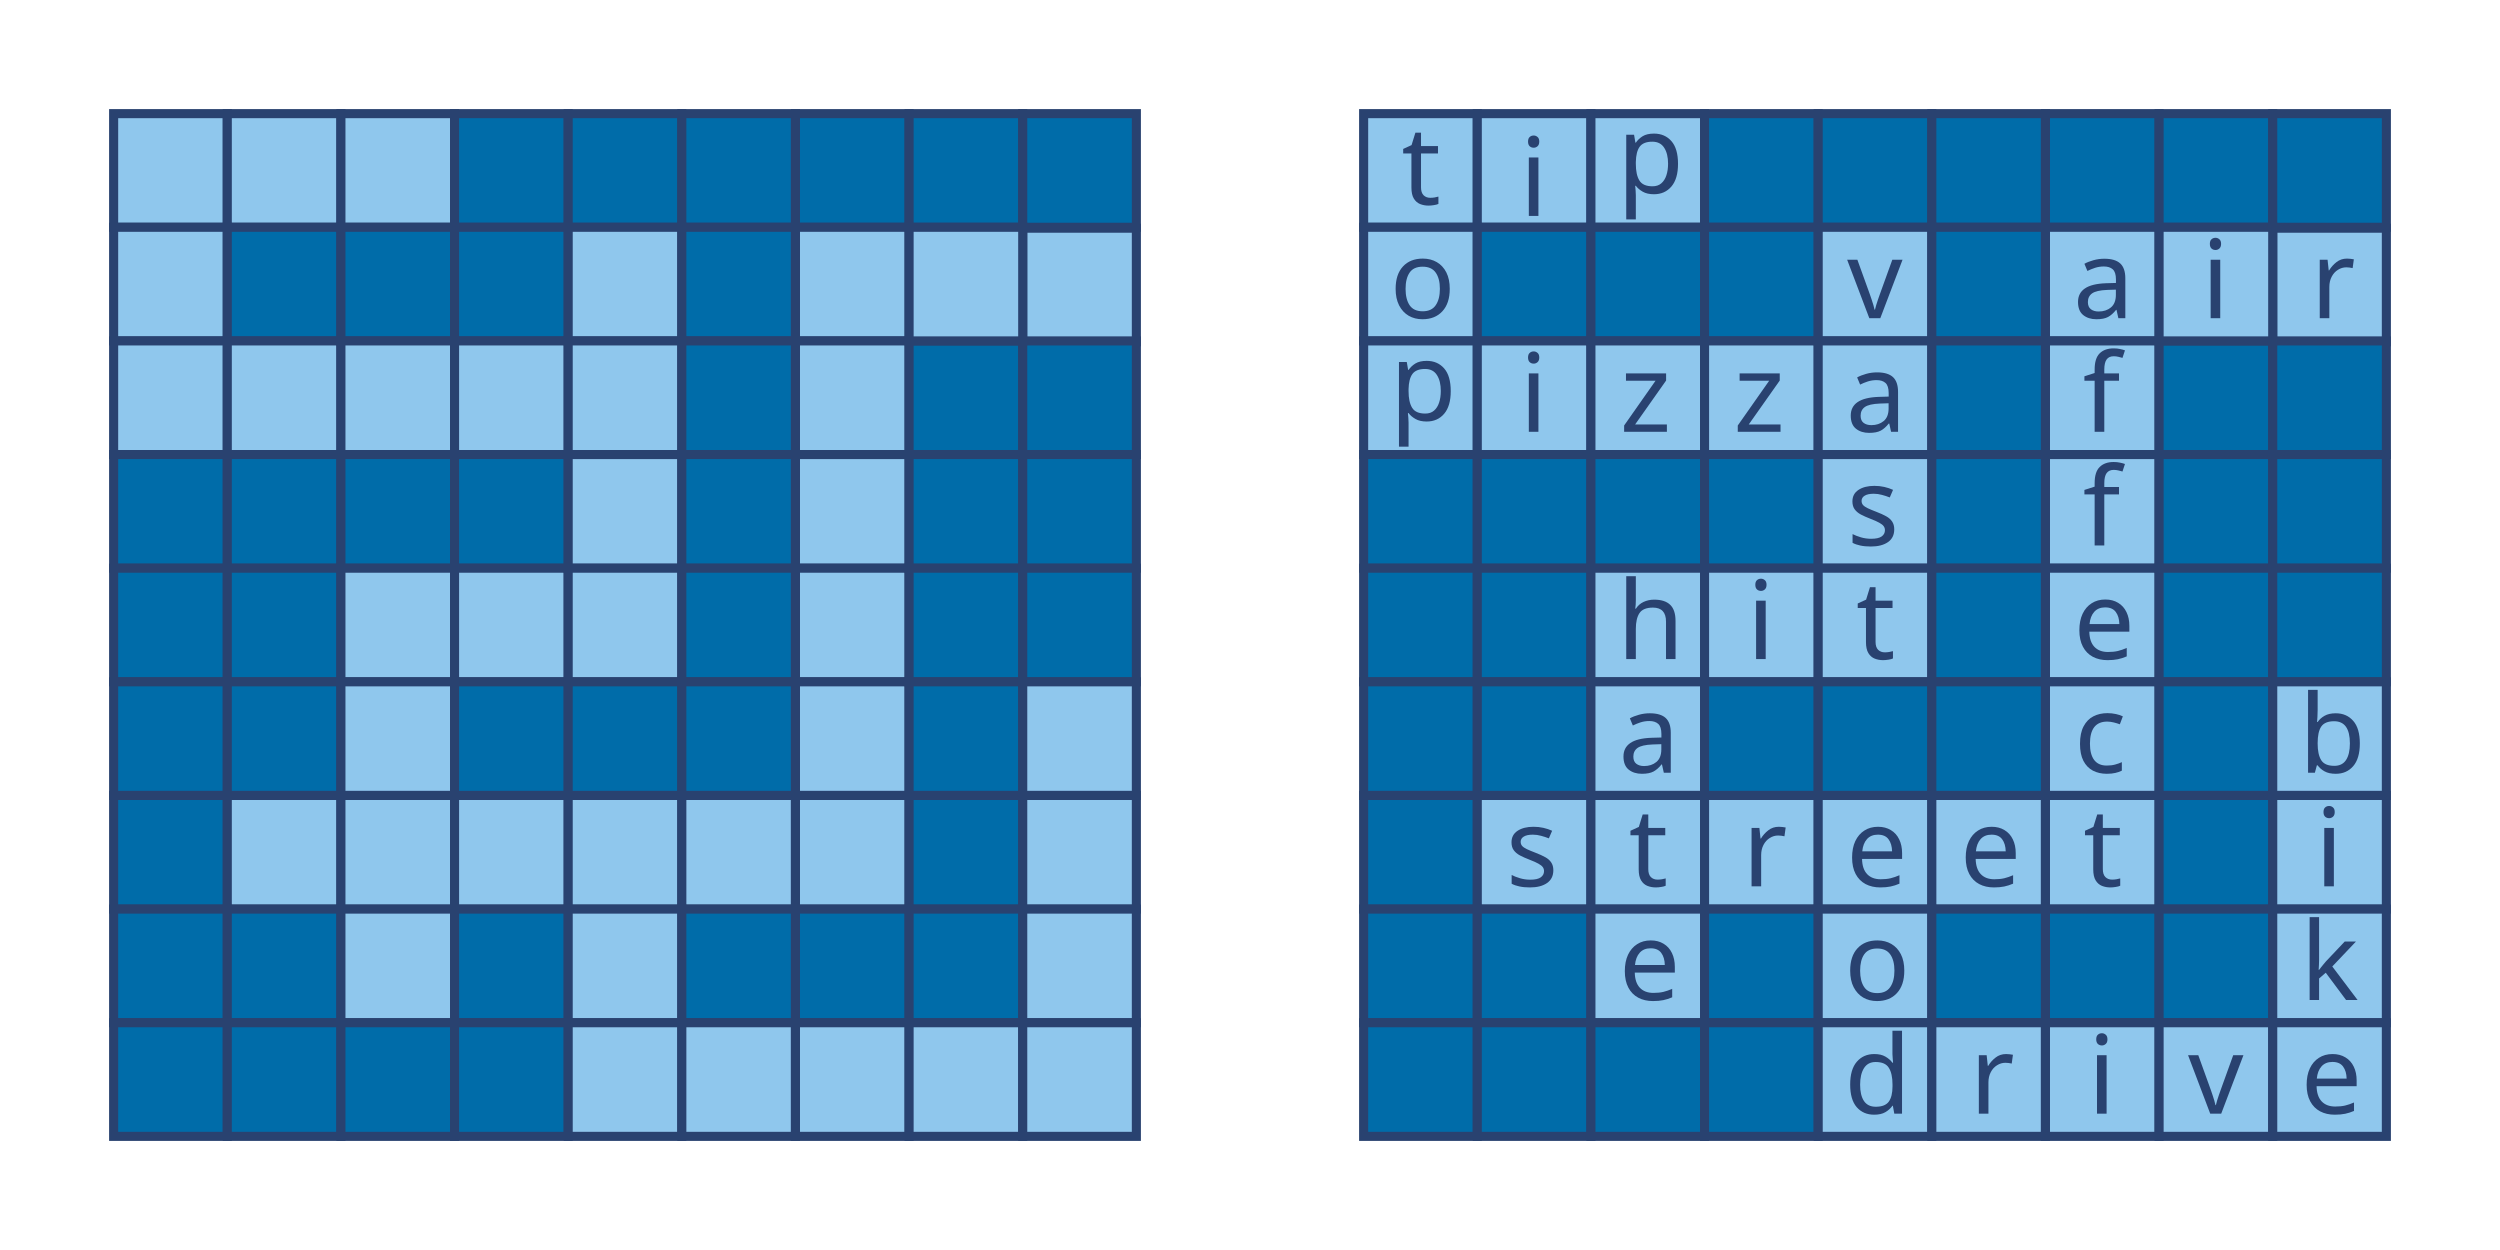
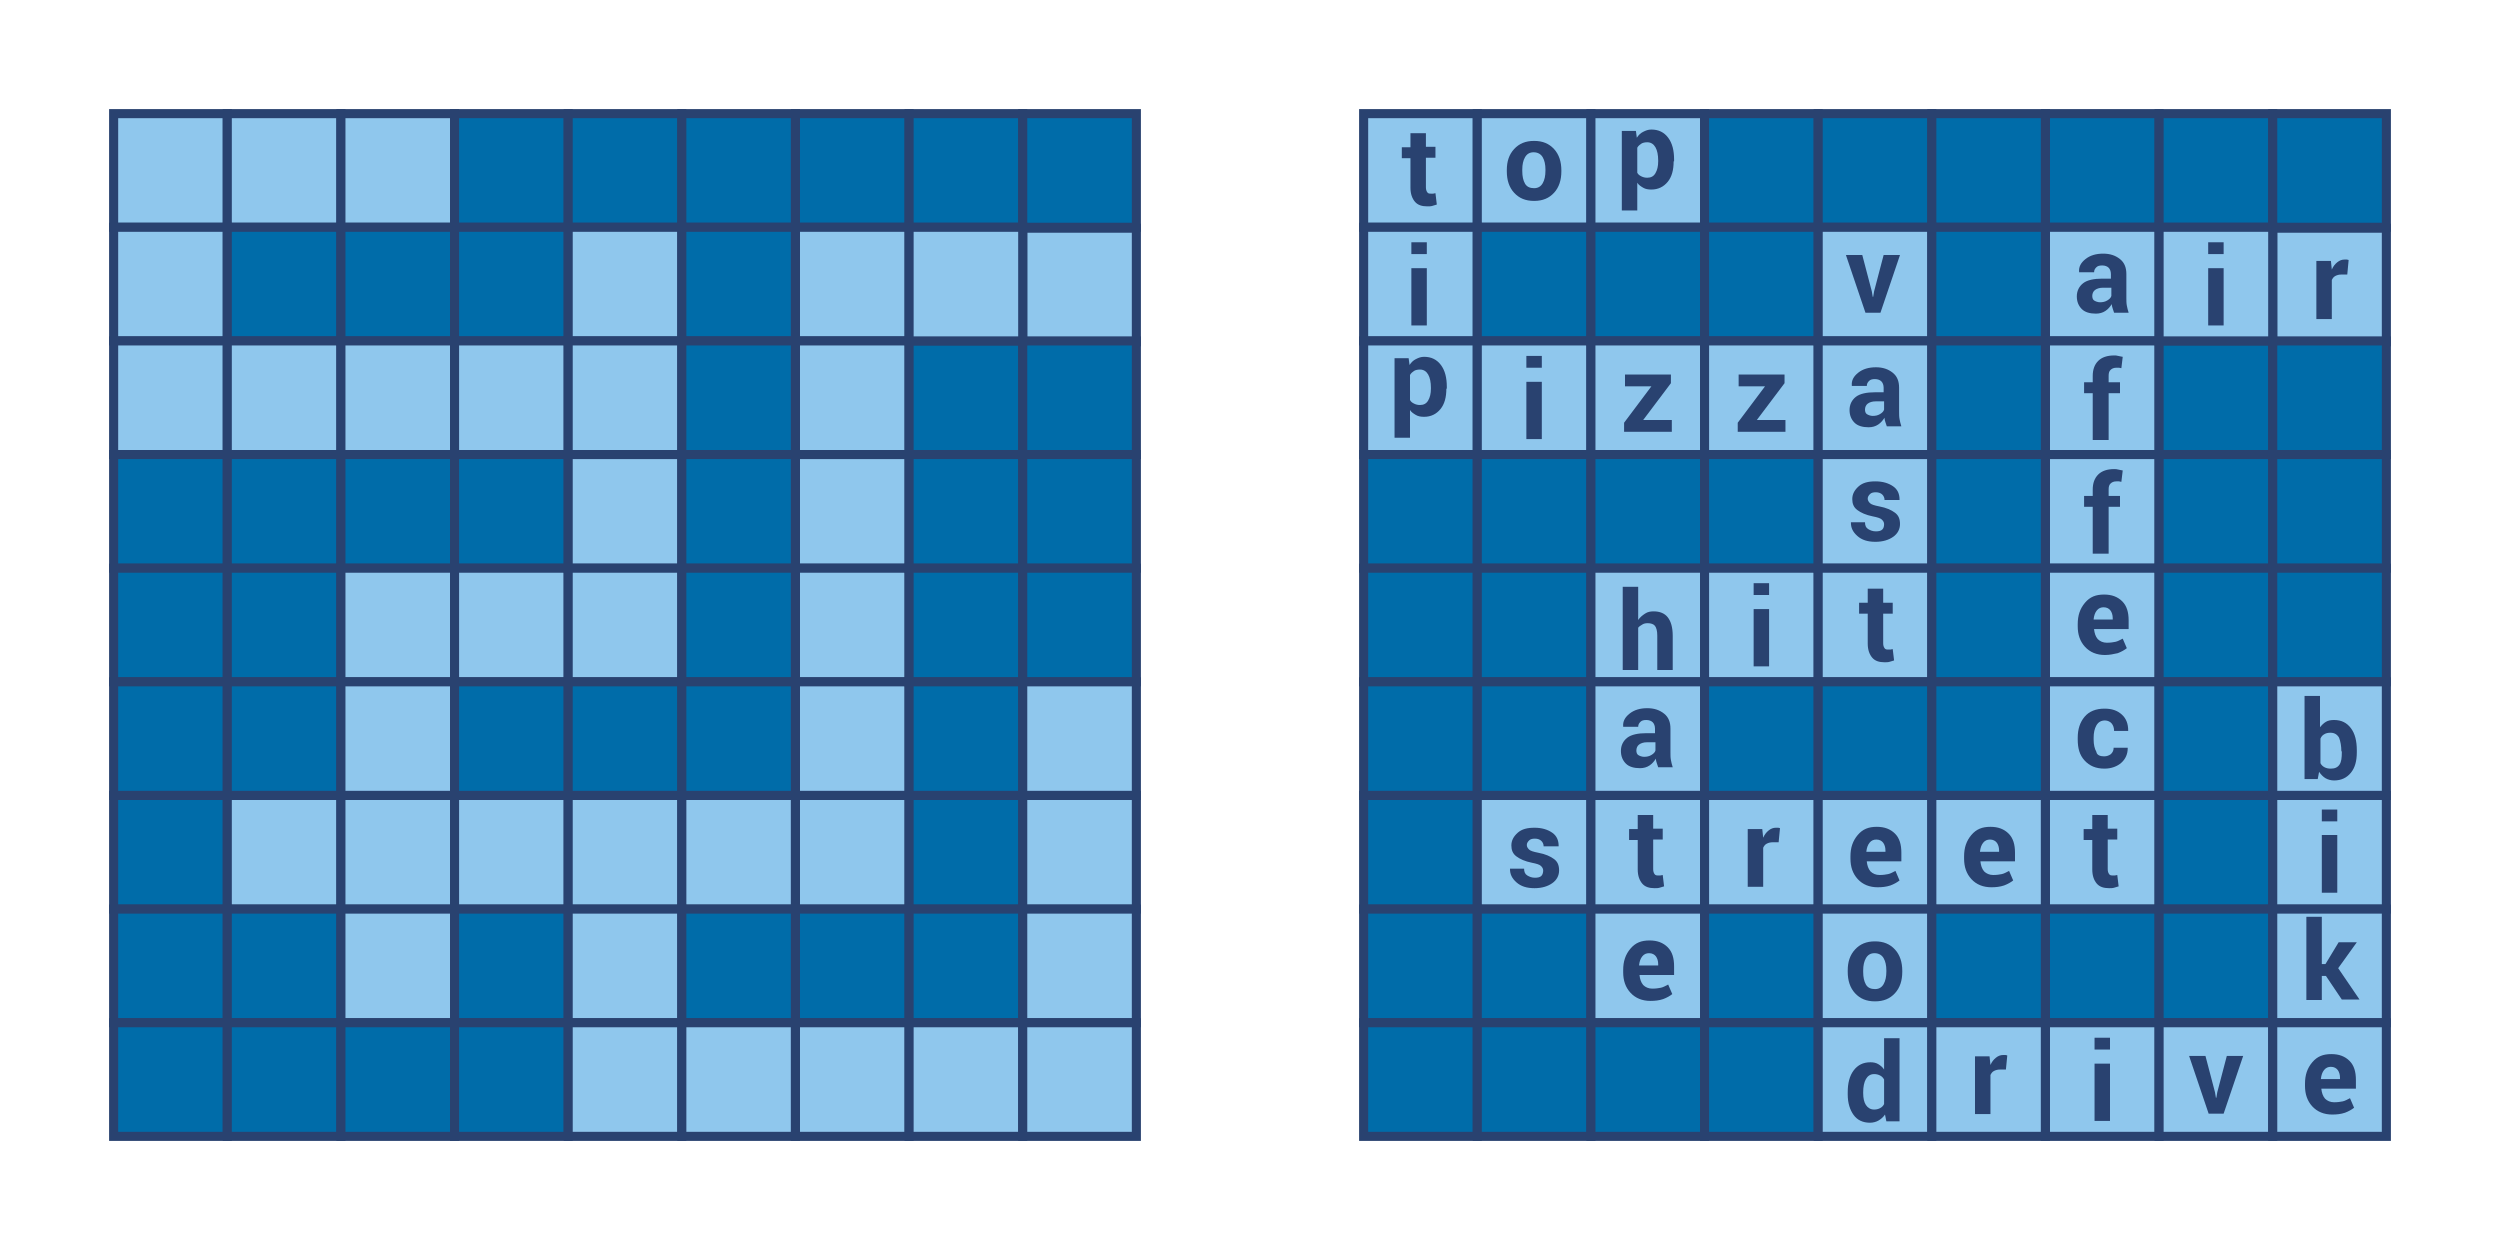
<svg xmlns="http://www.w3.org/2000/svg" version="1.1" id="Layer_1" x="0px" y="0px" viewBox="0 0 550 275" enable-background="new 0 0 550 275" xml:space="preserve">
  <rect x="300" y="25" fill="#8FC7ED" stroke="#294270" stroke-width="2" stroke-miterlimit="10" width="25" height="25" />
  <rect x="325" y="25" fill="#8FC7ED" stroke="#294270" stroke-width="2" stroke-miterlimit="10" width="25" height="25" />
  <rect x="300" y="50" fill="#8FC7ED" stroke="#294270" stroke-width="2" stroke-miterlimit="10" width="25" height="25" />
  <rect x="325" y="50" fill="#006CA9" stroke="#294270" stroke-width="2" stroke-miterlimit="10" width="25" height="25" />
  <rect x="300" y="75" fill="#8FC7ED" stroke="#294270" stroke-width="2" stroke-miterlimit="10" width="25" height="25" />
  <rect x="325" y="75" fill="#8FC7ED" stroke="#294270" stroke-width="2" stroke-miterlimit="10" width="25" height="25" />
  <rect x="300" y="100" fill="#006CA9" stroke="#294270" stroke-width="2" stroke-miterlimit="10" width="25" height="25" />
  <rect x="325" y="100" fill="#006CA9" stroke="#294270" stroke-width="2" stroke-miterlimit="10" width="25" height="25" />
  <rect x="300" y="125" fill="#006CA9" stroke="#294270" stroke-width="2" stroke-miterlimit="10" width="25" height="25" />
  <rect x="325" y="125" fill="#006CA9" stroke="#294270" stroke-width="2" stroke-miterlimit="10" width="25" height="25" />
  <rect x="300" y="150" fill="#006CA9" stroke="#294270" stroke-width="2" stroke-miterlimit="10" width="25" height="25" />
  <rect x="325" y="150" fill="#006CA9" stroke="#294270" stroke-width="2" stroke-miterlimit="10" width="25" height="25" />
  <rect x="300" y="175" fill="#006CA9" stroke="#294270" stroke-width="2" stroke-miterlimit="10" width="25" height="25" />
  <rect x="325" y="175" fill="#8FC7ED" stroke="#294270" stroke-width="2" stroke-miterlimit="10" width="25" height="25" />
  <rect x="300" y="200" fill="#006CA9" stroke="#294270" stroke-width="2" stroke-miterlimit="10" width="25" height="25" />
  <rect x="325" y="200" fill="#006CA9" stroke="#294270" stroke-width="2" stroke-miterlimit="10" width="25" height="25" />
  <rect x="350" y="25" fill="#8FC7ED" stroke="#294270" stroke-width="2" stroke-miterlimit="10" width="25" height="25" />
  <rect x="375" y="25" fill="#006CA9" stroke="#294270" stroke-width="2" stroke-miterlimit="10" width="25" height="25" />
  <rect x="350" y="50" fill="#006CA9" stroke="#294270" stroke-width="2" stroke-miterlimit="10" width="25" height="25" />
  <rect x="375" y="50" fill="#006CA9" stroke="#294270" stroke-width="2" stroke-miterlimit="10" width="25" height="25" />
  <rect x="350" y="75" fill="#8FC7ED" stroke="#294270" stroke-width="2" stroke-miterlimit="10" width="25" height="25" />
  <rect x="375" y="75" fill="#8FC7ED" stroke="#294270" stroke-width="2" stroke-miterlimit="10" width="25" height="25" />
  <rect x="350" y="100" fill="#006CA9" stroke="#294270" stroke-width="2" stroke-miterlimit="10" width="25" height="25" />
  <rect x="375" y="100" fill="#006CA9" stroke="#294270" stroke-width="2" stroke-miterlimit="10" width="25" height="25" />
  <rect x="350" y="125" fill="#8FC7ED" stroke="#294270" stroke-width="2" stroke-miterlimit="10" width="25" height="25" />
  <rect x="375" y="125" fill="#8FC7ED" stroke="#294270" stroke-width="2" stroke-miterlimit="10" width="25" height="25" />
  <rect x="350" y="150" fill="#8FC7ED" stroke="#294270" stroke-width="2" stroke-miterlimit="10" width="25" height="25" />
  <rect x="375" y="150" fill="#006CA9" stroke="#294270" stroke-width="2" stroke-miterlimit="10" width="25" height="25" />
  <rect x="350" y="175" fill="#8FC7ED" stroke="#294270" stroke-width="2" stroke-miterlimit="10" width="25" height="25" />
  <rect x="375" y="175" fill="#8FC7ED" stroke="#294270" stroke-width="2" stroke-miterlimit="10" width="25" height="25" />
  <rect x="350" y="200" fill="#8FC7ED" stroke="#294270" stroke-width="2" stroke-miterlimit="10" width="25" height="25" />
  <rect x="375" y="200" fill="#006CA9" stroke="#294270" stroke-width="2" stroke-miterlimit="10" width="25" height="25" />
  <rect x="400" y="25" fill="#006CA9" stroke="#294270" stroke-width="2" stroke-miterlimit="10" width="25" height="25" />
  <rect x="425" y="25" fill="#006CA9" stroke="#294270" stroke-width="2" stroke-miterlimit="10" width="25" height="25" />
  <rect x="400" y="50" fill="#8FC7ED" stroke="#294270" stroke-width="2" stroke-miterlimit="10" width="25" height="25" />
  <rect x="425" y="50" fill="#006CA9" stroke="#294270" stroke-width="2" stroke-miterlimit="10" width="25" height="25" />
  <rect x="400" y="75" fill="#8FC7ED" stroke="#294270" stroke-width="2" stroke-miterlimit="10" width="25" height="25" />
  <rect x="425" y="75" fill="#006CA9" stroke="#294270" stroke-width="2" stroke-miterlimit="10" width="25" height="25" />
  <rect x="400" y="100" fill="#8FC7ED" stroke="#294270" stroke-width="2" stroke-miterlimit="10" width="25" height="25" />
  <rect x="425" y="100" fill="#006CA9" stroke="#294270" stroke-width="2" stroke-miterlimit="10" width="25" height="25" />
  <rect x="400" y="125" fill="#8FC7ED" stroke="#294270" stroke-width="2" stroke-miterlimit="10" width="25" height="25" />
  <rect x="425" y="125" fill="#006CA9" stroke="#294270" stroke-width="2" stroke-miterlimit="10" width="25" height="25" />
  <rect x="400" y="150" fill="#006CA9" stroke="#294270" stroke-width="2" stroke-miterlimit="10" width="25" height="25" />
  <rect x="425" y="150" fill="#006CA9" stroke="#294270" stroke-width="2" stroke-miterlimit="10" width="25" height="25" />
  <rect x="400" y="175" fill="#8FC7ED" stroke="#294270" stroke-width="2" stroke-miterlimit="10" width="25" height="25" />
  <rect x="425" y="175" fill="#8FC7ED" stroke="#294270" stroke-width="2" stroke-miterlimit="10" width="25" height="25" />
  <rect x="400" y="200" fill="#8FC7ED" stroke="#294270" stroke-width="2" stroke-miterlimit="10" width="25" height="25" />
  <rect x="425" y="200" fill="#006CA9" stroke="#294270" stroke-width="2" stroke-miterlimit="10" width="25" height="25" />
  <rect x="450" y="25" fill="#006CA9" stroke="#294270" stroke-width="2" stroke-miterlimit="10" width="25" height="25" />
  <rect x="450" y="50" fill="#8FC7ED" stroke="#294270" stroke-width="2" stroke-miterlimit="10" width="25" height="25" />
  <rect x="450" y="75" fill="#8FC7ED" stroke="#294270" stroke-width="2" stroke-miterlimit="10" width="25" height="25" />
  <rect x="450" y="100" fill="#8FC7ED" stroke="#294270" stroke-width="2" stroke-miterlimit="10" width="25" height="25" />
  <rect x="450" y="125" fill="#8FC7ED" stroke="#294270" stroke-width="2" stroke-miterlimit="10" width="25" height="25" />
  <rect x="450" y="150" fill="#8FC7ED" stroke="#294270" stroke-width="2" stroke-miterlimit="10" width="25" height="25" />
  <rect x="450" y="175" fill="#8FC7ED" stroke="#294270" stroke-width="2" stroke-miterlimit="10" width="25" height="25" />
  <rect x="450" y="200" fill="#006CA9" stroke="#294270" stroke-width="2" stroke-miterlimit="10" width="25" height="25" />
-   <text transform="matrix(1 0 0 1 308.3105 45)" fill="#294270" font-family="'Roboto-Bold'" font-size="24">t</text>
-   <text transform="matrix(1 0 0 1 305.7266 70.0001)" fill="#294270" font-family="'Roboto-Bold'" font-size="24">o</text>
-   <text transform="matrix(1 0 0 1 305.7266 92.5002)" fill="#294270" font-family="'Roboto-Bold'" font-size="24">p</text>
-   <text transform="matrix(1 0 0 1 334.2949 95.0001)" fill="#294270" font-family="'Roboto-Bold'" font-size="24">i</text>
-   <text transform="matrix(1 0 0 1 456.0547 69.9999)" fill="#294270" font-family="'Roboto-Bold'" font-size="24">a</text>
-   <text transform="matrix(1 0 0 1 406.3711 70.0001)" fill="#294270" font-family="'Roboto-Bold'" font-size="24">v</text>
-   <text transform="matrix(1 0 0 1 406.0547 95.0001)" fill="#294270" font-family="'Roboto-Bold'" font-size="24">a</text>
-   <text transform="matrix(1 0 0 1 381.3711 95.0001)" fill="#294270" font-family="'Roboto-Bold'" font-size="24">z</text>
-   <text transform="matrix(1 0 0 1 356.3711 95.0001)" fill="#294270" font-family="'Roboto-Bold'" font-size="24">z</text>
+   <g>
+     <path fill="#294270" d="M313.7,29.2v3.1h2.1v2.4h-2.1v6.5c0,0.5,0.1,0.8,0.3,1.1s0.5,0.3,0.8,0.3c0.2,0,0.3,0,0.5,0   s0.3-0.1,0.5-0.1l0.3,2.5c-0.3,0.1-0.7,0.2-1,0.3s-0.7,0.1-1.1,0.1c-1.2,0-2.1-0.3-2.7-1s-1-1.7-1-3.1v-6.5h-1.9v-2.4h1.9v-3.1   H313.7z" />
+   </g>
+   <g>
+     <path fill="#294270" d="M331.5,37.4c0-1.9,0.5-3.4,1.6-4.6s2.5-1.8,4.4-1.8c1.9,0,3.3,0.6,4.4,1.8s1.6,2.8,1.6,4.7v0.2   c0,1.9-0.5,3.5-1.6,4.7s-2.5,1.8-4.4,1.8c-1.9,0-3.3-0.6-4.4-1.8s-1.6-2.8-1.6-4.7V37.4z M334.9,37.6c0,1.2,0.2,2.1,0.6,2.8   c0.4,0.7,1.1,1,2,1c0.9,0,1.5-0.4,1.9-1.1c0.4-0.7,0.6-1.6,0.6-2.8v-0.2c0-1.1-0.2-2-0.6-2.7s-1.1-1.1-2-1.1   c-0.9,0-1.5,0.4-1.9,1.1s-0.6,1.6-0.6,2.7V37.6z" />
+   </g>
+   <g>
+     <path fill="#294270" d="M318.2,85.5c0,1.9-0.4,3.4-1.3,4.5s-2.1,1.7-3.6,1.7c-0.7,0-1.3-0.1-1.8-0.4s-1-0.6-1.3-1.1v6.1h-3.4V78.8   h3.1l0.2,1.5c0.4-0.6,0.8-1,1.4-1.3s1.1-0.5,1.8-0.5c1.6,0,2.8,0.6,3.7,1.8s1.3,2.8,1.3,4.8V85.5z M314.8,85.3   c0-1.2-0.2-2.2-0.6-2.9c-0.4-0.7-1-1.1-1.8-1.1c-0.5,0-1,0.1-1.3,0.3s-0.7,0.5-0.9,0.9V88c0.2,0.4,0.5,0.6,0.9,0.8s0.8,0.3,1.3,0.3   c0.8,0,1.4-0.3,1.8-1s0.6-1.5,0.6-2.6V85.3z" />
+   </g>
+   <g>
+     <path fill="#294270" d="M339.2,80.9h-3.4v-2.6h3.4V80.9z M339.2,96.6h-3.4V84h3.4V96.6z" />
+   </g>
+   <g>
+     <path fill="#294270" d="M465.1,68.8c-0.1-0.3-0.2-0.6-0.3-0.9s-0.2-0.6-0.2-1c-0.4,0.6-0.8,1.1-1.4,1.5s-1.3,0.6-2.1,0.6   c-1.3,0-2.4-0.3-3.1-1s-1.1-1.6-1.1-2.8c0-1.2,0.5-2.2,1.4-2.9s2.4-1,4.2-1h1.9v-1c0-0.6-0.2-1.1-0.5-1.4s-0.8-0.5-1.4-0.5   c-0.6,0-1,0.1-1.3,0.4s-0.5,0.6-0.5,1.1l-3.3,0l0-0.1c-0.1-1.1,0.4-2,1.4-2.8s2.3-1.2,3.9-1.2c1.5,0,2.7,0.4,3.7,1.2   s1.4,1.9,1.4,3.3v5.2c0,0.6,0,1.2,0.1,1.7s0.2,1,0.4,1.6H465.1z M462,66.5c0.6,0,1.1-0.1,1.6-0.4s0.8-0.6,0.9-1v-1.8h-1.9   c-0.7,0-1.3,0.2-1.7,0.5s-0.6,0.8-0.6,1.3c0,0.4,0.1,0.8,0.4,1S461.5,66.5,462,66.5z" />
+   </g>
+   <g>
+     <path fill="#294270" d="M411.8,64.1l0.2,1.2h0.1l0.2-1.2l2.1-8h3.6l-4.3,12.7h-3.3l-4.3-12.7h3.6L411.8,64.1z" />
+   </g>
+   <g>
+     <path fill="#294270" d="M415.1,93.8c-0.1-0.3-0.2-0.6-0.3-0.9s-0.2-0.6-0.2-1c-0.4,0.6-0.8,1.1-1.4,1.5s-1.3,0.6-2.1,0.6   c-1.3,0-2.4-0.3-3.1-1s-1.1-1.6-1.1-2.8c0-1.2,0.5-2.2,1.4-2.9s2.4-1,4.2-1h1.9v-1c0-0.6-0.2-1.1-0.5-1.4s-0.8-0.5-1.4-0.5   c-0.6,0-1,0.1-1.3,0.4s-0.5,0.6-0.5,1.1l-3.3,0l0-0.1c-0.1-1.1,0.4-2,1.4-2.8s2.3-1.2,3.9-1.2c1.5,0,2.7,0.4,3.7,1.2   s1.4,1.9,1.4,3.3v5.2c0,0.6,0,1.2,0.1,1.7s0.2,1,0.4,1.6H415.1z M412,91.5c0.6,0,1.1-0.1,1.6-0.4s0.8-0.6,0.9-1v-1.8h-1.9   c-0.7,0-1.3,0.2-1.7,0.5s-0.6,0.8-0.6,1.3c0,0.4,0.1,0.8,0.4,1S411.5,91.5,412,91.5z" />
+   </g>
+   <g>
+     <path fill="#294270" d="M386.5,92.4h6.3V95h-10.5v-2l6-8h-5.8v-2.6h10.1v1.9L386.5,92.4z" />
+   </g>
+   <g>
+     <path fill="#294270" d="M361.5,92.4h6.3V95h-10.5v-2l6-8h-5.8v-2.6h10.1v1.9L361.5,92.4z" />
+   </g>
  <rect x="475" y="25" fill="#006CA9" stroke="#294270" stroke-width="2" stroke-miterlimit="10" width="25" height="25" />
  <rect x="475" y="75" fill="#006CA9" stroke="#294270" stroke-width="2" stroke-miterlimit="10" width="25" height="25" />
  <rect x="475" y="100" fill="#006CA9" stroke="#294270" stroke-width="2" stroke-miterlimit="10" width="25" height="25" />
  <rect x="475" y="125" fill="#006CA9" stroke="#294270" stroke-width="2" stroke-miterlimit="10" width="25" height="25" />
  <rect x="475" y="150" fill="#006CA9" stroke="#294270" stroke-width="2" stroke-miterlimit="10" width="25" height="25" />
  <rect x="475" y="175" fill="#006CA9" stroke="#294270" stroke-width="2" stroke-miterlimit="10" width="25" height="25" />
  <rect x="475" y="200" fill="#006CA9" stroke="#294270" stroke-width="2" stroke-miterlimit="10" width="25" height="25" />
  <rect x="500" y="25" fill="#006CA9" stroke="#294270" stroke-width="2" stroke-miterlimit="10" width="25" height="25" />
  <rect x="500" y="50.2" fill="#8FC7ED" stroke="#294270" stroke-width="2" stroke-miterlimit="10" width="25" height="25" />
  <rect x="500" y="75" fill="#006CA9" stroke="#294270" stroke-width="2" stroke-miterlimit="10" width="25" height="25" />
  <rect x="500" y="100" fill="#006CA9" stroke="#294270" stroke-width="2" stroke-miterlimit="10" width="25" height="25" />
  <rect x="500" y="125" fill="#006CA9" stroke="#294270" stroke-width="2" stroke-miterlimit="10" width="25" height="25" />
  <rect x="500" y="150" fill="#8FC7ED" stroke="#294270" stroke-width="2" stroke-miterlimit="10" width="25" height="25" />
  <rect x="500" y="175" fill="#8FC7ED" stroke="#294270" stroke-width="2" stroke-miterlimit="10" width="25" height="25" />
  <rect x="500" y="200" fill="#8FC7ED" stroke="#294270" stroke-width="2" stroke-miterlimit="10" width="25" height="25" />
  <rect x="475" y="50" fill="#8FC7ED" stroke="#294270" stroke-width="2" stroke-miterlimit="10" width="25" height="25" />
-   <text transform="matrix(1 0 0 1 484.2949 69.9999)" fill="#294270" font-family="'Roboto-Bold'" font-size="24">i</text>
-   <text transform="matrix(1 0 0 1 508.2988 70.0001)" fill="#294270" font-family="'Roboto-Bold'" font-size="24">r</text>
-   <text transform="matrix(1 0 0 1 458.2109 95.0002)" fill="#294270" font-family="'Roboto-Bold'" font-size="24">f</text>
-   <text transform="matrix(1 0 0 1 358.3105 195.0001)" fill="#294270" font-family="'Roboto-Bold'" font-size="24">t</text>
-   <text transform="matrix(1 0 0 1 356.0547 170.0001)" fill="#294270" font-family="'Roboto-Bold'" font-size="24">a</text>
-   <text transform="matrix(1 0 0 1 355.7266 145.0001)" fill="#294270" font-family="'Roboto-Bold'" font-size="24">h</text>
-   <text transform="matrix(1 0 0 1 384.2949 145.0001)" fill="#294270" font-family="'Roboto-Bold'" font-size="24">i</text>
-   <text transform="matrix(1 0 0 1 408.3105 145.0001)" fill="#294270" font-family="'Roboto-Bold'" font-size="24">t</text>
-   <text transform="matrix(1 0 0 1 406.3125 120.0001)" fill="#294270" font-family="'Roboto-Bold'" font-size="24">s</text>
-   <text transform="matrix(1 0 0 1 405.7266 220.0001)" fill="#294270" font-family="'Roboto-Bold'" font-size="24">o</text>
-   <text transform="matrix(1 0 0 1 456.1484 145.0001)" fill="#294270" font-family="'Roboto-Bold'" font-size="24">e</text>
-   <text transform="matrix(1 0 0 1 456.2891 170.0001)" fill="#294270" font-family="'Roboto-Bold'" font-size="24">c</text>
-   <text transform="matrix(1 0 0 1 458.3105 195.0001)" fill="#294270" font-family="'Roboto-Bold'" font-size="24">t</text>
-   <text transform="matrix(1 0 0 1 431.1484 195.0001)" fill="#294270" font-family="'Roboto-Bold'" font-size="24">e</text>
-   <text transform="matrix(1 0 0 1 406.1484 195.0001)" fill="#294270" font-family="'Roboto-Bold'" font-size="24">e</text>
-   <text transform="matrix(1 0 0 1 383.2988 195.0001)" fill="#294270" font-family="'Roboto-Bold'" font-size="24">r</text>
-   <text transform="matrix(1 0 0 1 331.3125 195.0001)" fill="#294270" font-family="'Roboto-Bold'" font-size="24">s</text>
-   <text transform="matrix(1 0 0 1 356.1484 220.0001)" fill="#294270" font-family="'Roboto-Bold'" font-size="24">e</text>
-   <text transform="matrix(1 0 0 1 506.0723 220.0001)" fill="#294270" font-family="'Roboto-Bold'" font-size="24">k</text>
-   <text transform="matrix(1 0 0 1 509.2949 195.0001)" fill="#294270" font-family="'Roboto-Bold'" font-size="24">i</text>
-   <text transform="matrix(1 0 0 1 505.7266 170.0001)" fill="#294270" font-family="'Roboto-Bold'" font-size="24">b</text>
-   <text transform="matrix(1 0 0 1 458.2109 120.0001)" fill="#294270" font-family="'Roboto-Bold'" font-size="24">f</text>
+   <g>
+     <path fill="#294270" d="M489.2,55.9h-3.4v-2.6h3.4V55.9z M489.2,71.6h-3.4V59h3.4V71.6z" />
+   </g>
+   <g>
+     <path fill="#294270" d="M516.4,60.4l-1.3,0c-0.5,0-0.9,0.1-1.3,0.3s-0.6,0.5-0.8,0.9v8.6h-3.4V57.4h3.2l0.2,1.9   c0.3-0.7,0.7-1.2,1.2-1.6s1-0.6,1.6-0.6c0.2,0,0.3,0,0.5,0s0.3,0.1,0.4,0.1L516.4,60.4z" />
+   </g>
+   <g>
+     <path fill="#294270" d="M460.4,96.8V86.5h-1.9v-2.4h1.9v-1.4c0-1.4,0.4-2.5,1.2-3.3s2-1.2,3.5-1.2c0.3,0,0.6,0,0.9,0.1   s0.6,0.1,1,0.2l-0.3,2.5c-0.2,0-0.4-0.1-0.5-0.1s-0.4,0-0.6,0c-0.6,0-1,0.2-1.3,0.5s-0.4,0.7-0.4,1.3v1.4h2.5v2.4h-2.5v10.3H460.4z   " />
+   </g>
+   <g>
+     <path fill="#294270" d="M363.7,179.2v3.1h2.1v2.4h-2.1v6.5c0,0.5,0.1,0.8,0.3,1.1s0.5,0.3,0.8,0.3c0.2,0,0.3,0,0.5,0   s0.3-0.1,0.5-0.1l0.3,2.5c-0.3,0.1-0.7,0.2-1,0.3s-0.7,0.1-1.1,0.1c-1.2,0-2.1-0.3-2.7-1s-1-1.7-1-3.1v-6.5h-1.9v-2.4h1.9v-3.1   H363.7z" />
+   </g>
+   <g>
+     <path fill="#294270" d="M364.8,168.8c-0.1-0.3-0.2-0.6-0.3-0.9s-0.2-0.6-0.2-1c-0.4,0.6-0.8,1.1-1.4,1.5s-1.3,0.6-2.1,0.6   c-1.3,0-2.4-0.3-3.1-1s-1.1-1.6-1.1-2.8c0-1.2,0.5-2.2,1.4-2.9s2.4-1,4.2-1h1.9v-1c0-0.6-0.2-1.1-0.5-1.4s-0.8-0.5-1.4-0.5   c-0.6,0-1,0.1-1.3,0.4s-0.5,0.6-0.5,1.1l-3.3,0l0-0.1c-0.1-1.1,0.4-2,1.4-2.8s2.3-1.2,3.9-1.2c1.5,0,2.7,0.4,3.7,1.2   s1.4,1.9,1.4,3.3v5.2c0,0.6,0,1.2,0.1,1.7s0.2,1,0.4,1.6H364.8z M361.7,166.5c0.6,0,1.1-0.1,1.6-0.4s0.8-0.6,0.9-1v-1.8h-1.9   c-0.7,0-1.3,0.2-1.7,0.5s-0.6,0.8-0.6,1.3c0,0.4,0.1,0.8,0.4,1S361.2,166.5,361.7,166.5z" />
+   </g>
+   <g>
+     <path fill="#294270" d="M360.4,136.4c0.4-0.6,0.9-1,1.5-1.4s1.2-0.5,1.9-0.5c1.3,0,2.4,0.4,3.1,1.3s1.1,2.2,1.1,4.1v7.5h-3.4v-7.6   c0-1-0.2-1.7-0.5-2.1s-0.9-0.6-1.6-0.6c-0.5,0-0.9,0.1-1.2,0.3s-0.7,0.4-0.9,0.7v9.3H357v-18.3h3.4V136.4z" />
+   </g>
+   <g>
+     <path fill="#294270" d="M389.2,130.9h-3.4v-2.6h3.4V130.9z M389.2,146.6h-3.4V134h3.4V146.6z" />
+   </g>
+   <g>
+     <path fill="#294270" d="M414.3,129.5v3.1h2.1v2.4h-2.1v6.5c0,0.5,0.1,0.8,0.3,1.1s0.5,0.3,0.8,0.3c0.2,0,0.3,0,0.5,0   s0.3-0.1,0.5-0.1l0.3,2.5c-0.3,0.1-0.7,0.2-1,0.3s-0.7,0.1-1.1,0.1c-1.2,0-2.1-0.3-2.7-1s-1-1.7-1-3.1V135H409v-2.4h1.9v-3.1H414.3   z" />
+   </g>
+   <g>
+     <path fill="#294270" d="M414.5,115.3c0-0.4-0.2-0.7-0.5-1s-1-0.5-2-0.7c-1.5-0.3-2.6-0.8-3.4-1.4s-1.1-1.4-1.1-2.4   c0-1.1,0.5-2,1.4-2.8s2.1-1.1,3.7-1.1c1.6,0,2.9,0.4,3.9,1.1s1.4,1.7,1.4,2.9l0,0.1h-3.3c0-0.5-0.2-0.9-0.5-1.2s-0.8-0.5-1.4-0.5   c-0.6,0-1,0.1-1.3,0.4s-0.5,0.6-0.5,1c0,0.4,0.2,0.7,0.5,1s1,0.5,2,0.7c1.6,0.3,2.7,0.8,3.5,1.4s1.1,1.4,1.1,2.5   c0,1.1-0.5,2.1-1.5,2.8s-2.3,1.1-3.9,1.1c-1.7,0-3-0.4-4-1.3s-1.4-1.8-1.4-2.9l0-0.1h3.1c0,0.7,0.2,1.2,0.7,1.5s1,0.5,1.7,0.5   c0.6,0,1.1-0.1,1.4-0.4S414.5,115.8,414.5,115.3z" />
+   </g>
+   <g>
+     <path fill="#294270" d="M406.5,213.5c0-1.9,0.5-3.4,1.6-4.6s2.5-1.8,4.4-1.8c1.9,0,3.3,0.6,4.4,1.8s1.6,2.8,1.6,4.7v0.2   c0,1.9-0.5,3.5-1.6,4.7s-2.5,1.8-4.4,1.8c-1.9,0-3.3-0.6-4.4-1.8s-1.6-2.8-1.6-4.7V213.5z M409.9,213.8c0,1.2,0.2,2.1,0.6,2.8   s1.1,1,2,1c0.9,0,1.5-0.4,1.9-1.1s0.6-1.6,0.6-2.8v-0.2c0-1.1-0.2-2-0.6-2.7s-1.1-1.1-2-1.1c-0.9,0-1.5,0.4-1.9,1.1   s-0.6,1.6-0.6,2.7V213.8z" />
+   </g>
+   <g>
+     <path fill="#294270" d="M463.1,144.1c-1.8,0-3.3-0.6-4.4-1.8s-1.6-2.7-1.6-4.5v-0.5c0-1.9,0.5-3.4,1.6-4.7s2.4-1.8,4.2-1.8   c1.7,0,3,0.5,4,1.5s1.4,2.4,1.4,4.2v1.9h-7.6l0,0.1c0.1,0.8,0.3,1.5,0.8,2.1c0.5,0.5,1.2,0.8,2,0.8c0.8,0,1.4-0.1,1.9-0.2   s1-0.4,1.6-0.7l0.9,2.1c-0.5,0.4-1.2,0.8-2,1.1C465,143.9,464.1,144.1,463.1,144.1z M462.8,133.6c-0.6,0-1.1,0.2-1.5,0.7   s-0.6,1.1-0.7,1.9l0,0.1h4.2v-0.3c0-0.7-0.2-1.3-0.5-1.7S463.5,133.6,462.8,133.6z" />
+   </g>
+   <g>
+     <path fill="#294270" d="M462.9,166.4c0.6,0,1.1-0.2,1.5-0.5c0.4-0.4,0.6-0.8,0.6-1.4h3.1l0,0.1c0,1.3-0.5,2.4-1.4,3.2   s-2.2,1.3-3.7,1.3c-1.9,0-3.3-0.6-4.4-1.8s-1.5-2.7-1.5-4.6v-0.4c0-1.9,0.5-3.4,1.5-4.6s2.5-1.8,4.4-1.8c1.6,0,2.8,0.4,3.8,1.3   s1.4,2.1,1.4,3.5l0,0.1h-3.1c0-0.7-0.2-1.2-0.5-1.6s-0.9-0.7-1.5-0.7c-0.9,0-1.5,0.4-1.9,1.1s-0.6,1.6-0.6,2.7v0.4   c0,1.1,0.2,2,0.6,2.7C461.3,166.1,462,166.4,462.9,166.4z" />
+   </g>
+   <g>
+     <path fill="#294270" d="M463.7,179.2v3.1h2.1v2.4h-2.1v6.5c0,0.5,0.1,0.8,0.3,1.1s0.5,0.3,0.8,0.3c0.2,0,0.3,0,0.5,0   s0.3-0.1,0.5-0.1l0.3,2.5c-0.3,0.1-0.7,0.2-1,0.3s-0.7,0.1-1.1,0.1c-1.2,0-2.1-0.3-2.7-1s-1-1.7-1-3.1v-6.5h-1.9v-2.4h1.9v-3.1   H463.7z" />
+   </g>
+   <g>
+     <path fill="#294270" d="M438.1,195.2c-1.8,0-3.3-0.6-4.4-1.8s-1.6-2.7-1.6-4.5v-0.5c0-1.9,0.5-3.4,1.6-4.7s2.4-1.8,4.2-1.8   c1.7,0,3,0.5,4,1.5s1.4,2.4,1.4,4.2v1.9h-7.6l0,0.1c0.1,0.8,0.3,1.5,0.8,2.1c0.5,0.5,1.2,0.8,2,0.8c0.8,0,1.4-0.1,1.9-0.2   s1-0.4,1.6-0.7l0.9,2.1c-0.5,0.4-1.2,0.8-2,1.1C440,195.1,439.1,195.2,438.1,195.2z M437.8,184.7c-0.6,0-1.1,0.2-1.5,0.7   s-0.6,1.1-0.7,1.9l0,0.1h4.2v-0.3c0-0.7-0.2-1.3-0.5-1.7S438.5,184.7,437.8,184.7z" />
+   </g>
+   <g>
+     <path fill="#294270" d="M413.1,195.2c-1.8,0-3.3-0.6-4.4-1.8s-1.6-2.7-1.6-4.5v-0.5c0-1.9,0.5-3.4,1.6-4.7s2.4-1.8,4.2-1.8   c1.7,0,3,0.5,4,1.5s1.4,2.4,1.4,4.2v1.9h-7.6l0,0.1c0.1,0.8,0.3,1.5,0.8,2.1c0.5,0.5,1.2,0.8,2,0.8c0.8,0,1.4-0.1,1.9-0.2   s1-0.4,1.6-0.7l0.9,2.1c-0.5,0.4-1.2,0.8-2,1.1C415,195.1,414.1,195.2,413.1,195.2z M412.8,184.7c-0.6,0-1.1,0.2-1.5,0.7   s-0.6,1.1-0.7,1.9l0,0.1h4.2v-0.3c0-0.7-0.2-1.3-0.5-1.7S413.5,184.7,412.8,184.7z" />
+   </g>
+   <g>
+     <path fill="#294270" d="M391.3,185.3l-1.3,0c-0.5,0-0.9,0.1-1.3,0.3s-0.6,0.5-0.8,0.9v8.6h-3.4v-12.7h3.2l0.2,1.9   c0.3-0.7,0.7-1.2,1.2-1.6s1-0.6,1.6-0.6c0.2,0,0.3,0,0.5,0s0.3,0.1,0.4,0.1L391.3,185.3z" />
+   </g>
+   <g>
+     <path fill="#294270" d="M339.5,191.5c0-0.4-0.2-0.7-0.5-1s-1-0.5-2-0.7c-1.5-0.3-2.6-0.8-3.4-1.4s-1.1-1.4-1.1-2.4   c0-1.1,0.5-2,1.4-2.8s2.1-1.1,3.7-1.1c1.6,0,2.9,0.4,3.9,1.1s1.4,1.7,1.4,2.9l0,0.1h-3.3c0-0.5-0.2-0.9-0.5-1.2s-0.8-0.5-1.4-0.5   c-0.6,0-1,0.1-1.3,0.4s-0.5,0.6-0.5,1c0,0.4,0.2,0.7,0.5,1s1,0.5,2,0.7c1.6,0.3,2.7,0.8,3.5,1.4s1.1,1.4,1.1,2.5   c0,1.1-0.5,2.1-1.5,2.8s-2.3,1.1-3.9,1.1c-1.7,0-3-0.4-4-1.3s-1.4-1.8-1.4-2.9l0-0.1h3.1c0,0.7,0.2,1.2,0.7,1.5s1,0.5,1.7,0.5   c0.6,0,1.1-0.1,1.4-0.4S339.5,191.9,339.5,191.5z" />
+   </g>
+   <g>
+     <path fill="#294270" d="M363.1,220.2c-1.8,0-3.3-0.6-4.4-1.8s-1.6-2.7-1.6-4.5v-0.5c0-1.9,0.5-3.4,1.6-4.7s2.4-1.8,4.2-1.8   c1.7,0,3,0.5,4,1.5s1.4,2.4,1.4,4.2v1.9h-7.6l0,0.1c0.1,0.8,0.3,1.5,0.8,2.1c0.5,0.5,1.2,0.8,2,0.8c0.8,0,1.4-0.1,1.9-0.2   s1-0.4,1.6-0.7l0.9,2.1c-0.5,0.4-1.2,0.8-2,1.1C365,220.1,364.1,220.2,363.1,220.2z M362.8,209.7c-0.6,0-1.1,0.2-1.5,0.7   s-0.6,1.1-0.7,1.9l0,0.1h4.2v-0.3c0-0.7-0.2-1.3-0.5-1.7S363.5,209.7,362.8,209.7z" />
+   </g>
+   <g>
+     <path fill="#294270" d="M511.7,214.7h-0.9v5.3h-3.4v-18.3h3.4v10.4h0.8l2.9-4.8h4l-4.1,5.7l4.7,6.9h-3.9L511.7,214.7z" />
+   </g>
+   <g>
+     <path fill="#294270" d="M514.2,180.7h-3.4v-2.6h3.4V180.7z M514.2,196.4h-3.4v-12.7h3.4V196.4z" />
+   </g>
+   <g>
+     <path fill="#294270" d="M518.5,165.5c0,1.9-0.4,3.4-1.3,4.5s-2.1,1.7-3.7,1.7c-0.7,0-1.4-0.2-1.9-0.5s-1-0.8-1.4-1.4l-0.3,1.6H507   v-18.3h3.4v6.9c0.4-0.5,0.8-0.9,1.3-1.2s1.1-0.4,1.8-0.4c1.6,0,2.8,0.6,3.7,1.8s1.3,2.8,1.3,4.9V165.5z M515.1,165.3   c0-1.2-0.2-2.2-0.5-3c-0.4-0.7-1-1.1-1.9-1.1c-0.5,0-1,0.1-1.3,0.3c-0.4,0.2-0.7,0.5-0.9,1v5.4c0.2,0.4,0.5,0.7,0.9,0.9   c0.4,0.2,0.8,0.3,1.4,0.3c0.9,0,1.5-0.3,1.9-0.9c0.4-0.6,0.5-1.5,0.5-2.7V165.3z" />
+   </g>
+   <g>
+     <path fill="#294270" d="M460.4,121.8v-10.3h-1.9v-2.4h1.9v-1.4c0-1.4,0.4-2.5,1.2-3.3s2-1.2,3.5-1.2c0.3,0,0.6,0,0.9,0.1   s0.6,0.1,1,0.2l-0.3,2.5c-0.2,0-0.4-0.1-0.5-0.1s-0.4,0-0.6,0c-0.6,0-1,0.2-1.3,0.5s-0.4,0.7-0.4,1.3v1.4h2.5v2.4h-2.5v10.3H460.4z   " />
+   </g>
  <rect x="300" y="225" fill="#006CA9" stroke="#294270" stroke-width="2" stroke-miterlimit="10" width="25" height="25" />
  <rect x="325" y="225" fill="#006CA9" stroke="#294270" stroke-width="2" stroke-miterlimit="10" width="25" height="25" />
  <rect x="350" y="225" fill="#006CA9" stroke="#294270" stroke-width="2" stroke-miterlimit="10" width="25" height="25" />
  <rect x="375" y="225" fill="#006CA9" stroke="#294270" stroke-width="2" stroke-miterlimit="10" width="25" height="25" />
  <rect x="400" y="225" fill="#8FC7ED" stroke="#294270" stroke-width="2" stroke-miterlimit="10" width="25" height="25" />
  <rect x="425" y="225" fill="#8FC7ED" stroke="#294270" stroke-width="2" stroke-miterlimit="10" width="25" height="25" />
  <rect x="450" y="225" fill="#8FC7ED" stroke="#294270" stroke-width="2" stroke-miterlimit="10" width="25" height="25" />
  <rect x="475" y="225" fill="#8FC7ED" stroke="#294270" stroke-width="2" stroke-miterlimit="10" width="25" height="25" />
  <rect x="500" y="225" fill="#8FC7ED" stroke="#294270" stroke-width="2" stroke-miterlimit="10" width="25" height="25" />
-   <text transform="matrix(1 0 0 1 405.7266 245.0001)" fill="#294270" font-family="'Roboto-Bold'" font-size="24">d</text>
-   <text transform="matrix(1 0 0 1 433.2988 245.0001)" fill="#294270" font-family="'Roboto-Bold'" font-size="24">r</text>
-   <text transform="matrix(1 0 0 1 506.1484 245.0001)" fill="#294270" font-family="'Roboto-Bold'" font-size="24">e</text>
-   <text transform="matrix(1 0 0 1 459.2949 245.0001)" fill="#294270" font-family="'Roboto-Bold'" font-size="24">i</text>
-   <text transform="matrix(1 0 0 1 481.3711 245.0001)" fill="#294270" font-family="'Roboto-Bold'" font-size="24">v</text>
-   <text transform="matrix(1 0 0 1 355.7266 42.5001)" fill="#294270" font-family="'Roboto-Bold'" font-size="24">p</text>
-   <text transform="matrix(1 0 0 1 334.2949 47.5001)" fill="#294270" font-family="'Roboto-Bold'" font-size="24">i</text>
+   <g>
+     <path fill="#294270" d="M406.5,240.3c0-2,0.4-3.6,1.3-4.8s2.1-1.8,3.7-1.8c0.6,0,1.2,0.1,1.7,0.4s1,0.7,1.3,1.2v-6.9h3.4v18.3H415   l-0.3-1.5c-0.4,0.6-0.9,1-1.4,1.3s-1.2,0.5-1.9,0.5c-1.6,0-2.8-0.6-3.6-1.7s-1.3-2.6-1.3-4.5V240.3z M409.9,240.5   c0,1.1,0.2,2,0.6,2.6c0.4,0.6,1,1,1.8,1c0.5,0,0.9-0.1,1.3-0.3c0.4-0.2,0.7-0.5,0.9-0.9v-5.4c-0.2-0.4-0.5-0.7-0.9-0.9   c-0.4-0.2-0.8-0.3-1.3-0.3c-0.8,0-1.4,0.4-1.8,1.1c-0.4,0.7-0.6,1.7-0.6,2.9V240.5z" />
+   </g>
+   <g>
+     <path fill="#294270" d="M441.3,235.3l-1.3,0c-0.5,0-0.9,0.1-1.3,0.3s-0.6,0.5-0.8,0.9v8.6h-3.4v-12.7h3.2l0.2,1.9   c0.3-0.7,0.7-1.2,1.2-1.6s1-0.6,1.6-0.6c0.2,0,0.3,0,0.5,0s0.3,0.1,0.4,0.1L441.3,235.3z" />
+   </g>
+   <g>
+     <path fill="#294270" d="M513.1,245.2c-1.8,0-3.3-0.6-4.4-1.8s-1.6-2.7-1.6-4.5v-0.5c0-1.9,0.5-3.4,1.6-4.7s2.4-1.8,4.2-1.8   c1.7,0,3,0.5,4,1.5s1.4,2.4,1.4,4.2v1.9h-7.6l0,0.1c0.1,0.8,0.3,1.5,0.8,2.1c0.5,0.5,1.2,0.8,2,0.8c0.8,0,1.4-0.1,1.9-0.2   s1-0.4,1.6-0.7l0.9,2.1c-0.5,0.4-1.2,0.8-2,1.1C515,245.1,514.1,245.2,513.1,245.2z M512.8,234.7c-0.6,0-1.1,0.2-1.5,0.7   s-0.6,1.1-0.7,1.9l0,0.1h4.2v-0.3c0-0.7-0.2-1.3-0.5-1.7S513.5,234.7,512.8,234.7z" />
+   </g>
+   <g>
+     <path fill="#294270" d="M464.2,230.9h-3.4v-2.6h3.4V230.9z M464.2,246.6h-3.4V234h3.4V246.6z" />
+   </g>
+   <g>
+     <path fill="#294270" d="M487.3,240.3l0.2,1.2h0.1l0.2-1.2l2.1-8h3.6l-4.3,12.7h-3.3l-4.3-12.7h3.6L487.3,240.3z" />
+   </g>
+   <g>
+     <path fill="#294270" d="M368.2,35.5c0,1.9-0.4,3.4-1.3,4.5s-2.1,1.7-3.6,1.7c-0.7,0-1.3-0.1-1.8-0.4s-1-0.6-1.3-1.1v6.1h-3.4V28.8   h3.1l0.2,1.5c0.4-0.6,0.8-1,1.4-1.3s1.1-0.5,1.8-0.5c1.6,0,2.8,0.6,3.7,1.8s1.3,2.8,1.3,4.8V35.5z M364.8,35.3   c0-1.2-0.2-2.2-0.6-2.9c-0.4-0.7-1-1.1-1.8-1.1c-0.5,0-1,0.1-1.3,0.3s-0.7,0.5-0.9,0.9V38c0.2,0.4,0.5,0.6,0.9,0.8s0.8,0.3,1.3,0.3   c0.8,0,1.4-0.3,1.8-1s0.6-1.5,0.6-2.6V35.3z" />
+   </g>
+   <g>
+     <path fill="#294270" d="M313.9,55.9h-3.4v-2.6h3.4V55.9z M313.9,71.6h-3.4V59h3.4V71.6z" />
+   </g>
  <rect x="25" y="25" fill="#8FC7ED" stroke="#294270" stroke-width="2" stroke-miterlimit="10" width="25" height="25" />
  <rect x="50" y="25" fill="#8FC7ED" stroke="#294270" stroke-width="2" stroke-miterlimit="10" width="25" height="25" />
  <rect x="25" y="50" fill="#8FC7ED" stroke="#294270" stroke-width="2" stroke-miterlimit="10" width="25" height="25" />
  <rect x="50" y="50" fill="#006CA9" stroke="#294270" stroke-width="2" stroke-miterlimit="10" width="25" height="25" />
  <rect x="25" y="75" fill="#8FC7ED" stroke="#294270" stroke-width="2" stroke-miterlimit="10" width="25" height="25" />
  <rect x="50" y="75" fill="#8FC7ED" stroke="#294270" stroke-width="2" stroke-miterlimit="10" width="25" height="25" />
  <rect x="25" y="100" fill="#006CA9" stroke="#294270" stroke-width="2" stroke-miterlimit="10" width="25" height="25" />
  <rect x="50" y="100" fill="#006CA9" stroke="#294270" stroke-width="2" stroke-miterlimit="10" width="25" height="25" />
  <rect x="25" y="125" fill="#006CA9" stroke="#294270" stroke-width="2" stroke-miterlimit="10" width="25" height="25" />
  <rect x="50" y="125" fill="#006CA9" stroke="#294270" stroke-width="2" stroke-miterlimit="10" width="25" height="25" />
  <rect x="25" y="150" fill="#006CA9" stroke="#294270" stroke-width="2" stroke-miterlimit="10" width="25" height="25" />
  <rect x="50" y="150" fill="#006CA9" stroke="#294270" stroke-width="2" stroke-miterlimit="10" width="25" height="25" />
  <rect x="25" y="175" fill="#006CA9" stroke="#294270" stroke-width="2" stroke-miterlimit="10" width="25" height="25" />
  <rect x="50" y="175" fill="#8FC7ED" stroke="#294270" stroke-width="2" stroke-miterlimit="10" width="25" height="25" />
  <rect x="25" y="200" fill="#006CA9" stroke="#294270" stroke-width="2" stroke-miterlimit="10" width="25" height="25" />
  <rect x="50" y="200" fill="#006CA9" stroke="#294270" stroke-width="2" stroke-miterlimit="10" width="25" height="25" />
  <rect x="75" y="25" fill="#8FC7ED" stroke="#294270" stroke-width="2" stroke-miterlimit="10" width="25" height="25" />
  <rect x="100" y="25" fill="#006CA9" stroke="#294270" stroke-width="2" stroke-miterlimit="10" width="25" height="25" />
  <rect x="75" y="50" fill="#006CA9" stroke="#294270" stroke-width="2" stroke-miterlimit="10" width="25" height="25" />
  <rect x="100" y="50" fill="#006CA9" stroke="#294270" stroke-width="2" stroke-miterlimit="10" width="25" height="25" />
  <rect x="75" y="75" fill="#8FC7ED" stroke="#294270" stroke-width="2" stroke-miterlimit="10" width="25" height="25" />
  <rect x="100" y="75" fill="#8FC7ED" stroke="#294270" stroke-width="2" stroke-miterlimit="10" width="25" height="25" />
  <rect x="75" y="100" fill="#006CA9" stroke="#294270" stroke-width="2" stroke-miterlimit="10" width="25" height="25" />
  <rect x="100" y="100" fill="#006CA9" stroke="#294270" stroke-width="2" stroke-miterlimit="10" width="25" height="25" />
  <rect x="75" y="125" fill="#8FC7ED" stroke="#294270" stroke-width="2" stroke-miterlimit="10" width="25" height="25" />
  <rect x="100" y="125" fill="#8FC7ED" stroke="#294270" stroke-width="2" stroke-miterlimit="10" width="25" height="25" />
  <rect x="75" y="150" fill="#8FC7ED" stroke="#294270" stroke-width="2" stroke-miterlimit="10" width="25" height="25" />
  <rect x="100" y="150" fill="#006CA9" stroke="#294270" stroke-width="2" stroke-miterlimit="10" width="25" height="25" />
  <rect x="75" y="175" fill="#8FC7ED" stroke="#294270" stroke-width="2" stroke-miterlimit="10" width="25" height="25" />
  <rect x="100" y="175" fill="#8FC7ED" stroke="#294270" stroke-width="2" stroke-miterlimit="10" width="25" height="25" />
  <rect x="75" y="200" fill="#8FC7ED" stroke="#294270" stroke-width="2" stroke-miterlimit="10" width="25" height="25" />
  <rect x="100" y="200" fill="#006CA9" stroke="#294270" stroke-width="2" stroke-miterlimit="10" width="25" height="25" />
  <rect x="125" y="25" fill="#006CA9" stroke="#294270" stroke-width="2" stroke-miterlimit="10" width="25" height="25" />
  <rect x="150" y="25" fill="#006CA9" stroke="#294270" stroke-width="2" stroke-miterlimit="10" width="25" height="25" />
  <rect x="125" y="50" fill="#8FC7ED" stroke="#294270" stroke-width="2" stroke-miterlimit="10" width="25" height="25" />
  <rect x="150" y="50" fill="#006CA9" stroke="#294270" stroke-width="2" stroke-miterlimit="10" width="25" height="25" />
  <rect x="125" y="75" fill="#8FC7ED" stroke="#294270" stroke-width="2" stroke-miterlimit="10" width="25" height="25" />
  <rect x="150" y="75" fill="#006CA9" stroke="#294270" stroke-width="2" stroke-miterlimit="10" width="25" height="25" />
  <rect x="125" y="100" fill="#8FC7ED" stroke="#294270" stroke-width="2" stroke-miterlimit="10" width="25" height="25" />
  <rect x="150" y="100" fill="#006CA9" stroke="#294270" stroke-width="2" stroke-miterlimit="10" width="25" height="25" />
  <rect x="125" y="125" fill="#8FC7ED" stroke="#294270" stroke-width="2" stroke-miterlimit="10" width="25" height="25" />
  <rect x="150" y="125" fill="#006CA9" stroke="#294270" stroke-width="2" stroke-miterlimit="10" width="25" height="25" />
  <rect x="125" y="150" fill="#006CA9" stroke="#294270" stroke-width="2" stroke-miterlimit="10" width="25" height="25" />
  <rect x="150" y="150" fill="#006CA9" stroke="#294270" stroke-width="2" stroke-miterlimit="10" width="25" height="25" />
  <rect x="125" y="175" fill="#8FC7ED" stroke="#294270" stroke-width="2" stroke-miterlimit="10" width="25" height="25" />
  <rect x="150" y="175" fill="#8FC7ED" stroke="#294270" stroke-width="2" stroke-miterlimit="10" width="25" height="25" />
  <rect x="125" y="200" fill="#8FC7ED" stroke="#294270" stroke-width="2" stroke-miterlimit="10" width="25" height="25" />
  <rect x="150" y="200" fill="#006CA9" stroke="#294270" stroke-width="2" stroke-miterlimit="10" width="25" height="25" />
  <rect x="175" y="25" fill="#006CA9" stroke="#294270" stroke-width="2" stroke-miterlimit="10" width="25" height="25" />
  <rect x="175" y="50" fill="#8FC7ED" stroke="#294270" stroke-width="2" stroke-miterlimit="10" width="25" height="25" />
  <rect x="175" y="75" fill="#8FC7ED" stroke="#294270" stroke-width="2" stroke-miterlimit="10" width="25" height="25" />
  <rect x="175" y="100" fill="#8FC7ED" stroke="#294270" stroke-width="2" stroke-miterlimit="10" width="25" height="25" />
  <rect x="175" y="125" fill="#8FC7ED" stroke="#294270" stroke-width="2" stroke-miterlimit="10" width="25" height="25" />
  <rect x="175" y="150" fill="#8FC7ED" stroke="#294270" stroke-width="2" stroke-miterlimit="10" width="25" height="25" />
  <rect x="175" y="175" fill="#8FC7ED" stroke="#294270" stroke-width="2" stroke-miterlimit="10" width="25" height="25" />
  <rect x="175" y="200" fill="#006CA9" stroke="#294270" stroke-width="2" stroke-miterlimit="10" width="25" height="25" />
  <rect x="200" y="25" fill="#006CA9" stroke="#294270" stroke-width="2" stroke-miterlimit="10" width="25" height="25" />
  <rect x="200" y="75" fill="#006CA9" stroke="#294270" stroke-width="2" stroke-miterlimit="10" width="25" height="25" />
  <rect x="200" y="100" fill="#006CA9" stroke="#294270" stroke-width="2" stroke-miterlimit="10" width="25" height="25" />
  <rect x="200" y="125" fill="#006CA9" stroke="#294270" stroke-width="2" stroke-miterlimit="10" width="25" height="25" />
  <rect x="200" y="150" fill="#006CA9" stroke="#294270" stroke-width="2" stroke-miterlimit="10" width="25" height="25" />
  <rect x="200" y="175" fill="#006CA9" stroke="#294270" stroke-width="2" stroke-miterlimit="10" width="25" height="25" />
  <rect x="200" y="200" fill="#006CA9" stroke="#294270" stroke-width="2" stroke-miterlimit="10" width="25" height="25" />
  <rect x="225" y="25" fill="#006CA9" stroke="#294270" stroke-width="2" stroke-miterlimit="10" width="25" height="25" />
  <rect x="225" y="50.2" fill="#8FC7ED" stroke="#294270" stroke-width="2" stroke-miterlimit="10" width="25" height="25" />
  <rect x="225" y="75" fill="#006CA9" stroke="#294270" stroke-width="2" stroke-miterlimit="10" width="25" height="25" />
  <rect x="225" y="100" fill="#006CA9" stroke="#294270" stroke-width="2" stroke-miterlimit="10" width="25" height="25" />
  <rect x="225" y="125" fill="#006CA9" stroke="#294270" stroke-width="2" stroke-miterlimit="10" width="25" height="25" />
  <rect x="225" y="150" fill="#8FC7ED" stroke="#294270" stroke-width="2" stroke-miterlimit="10" width="25" height="25" />
  <rect x="225" y="175" fill="#8FC7ED" stroke="#294270" stroke-width="2" stroke-miterlimit="10" width="25" height="25" />
  <rect x="225" y="200" fill="#8FC7ED" stroke="#294270" stroke-width="2" stroke-miterlimit="10" width="25" height="25" />
  <rect x="200" y="50" fill="#8FC7ED" stroke="#294270" stroke-width="2" stroke-miterlimit="10" width="25" height="25" />
  <rect x="25" y="225" fill="#006CA9" stroke="#294270" stroke-width="2" stroke-miterlimit="10" width="25" height="25" />
  <rect x="50" y="225" fill="#006CA9" stroke="#294270" stroke-width="2" stroke-miterlimit="10" width="25" height="25" />
  <rect x="75" y="225" fill="#006CA9" stroke="#294270" stroke-width="2" stroke-miterlimit="10" width="25" height="25" />
  <rect x="100" y="225" fill="#006CA9" stroke="#294270" stroke-width="2" stroke-miterlimit="10" width="25" height="25" />
  <rect x="125" y="225" fill="#8FC7ED" stroke="#294270" stroke-width="2" stroke-miterlimit="10" width="25" height="25" />
  <rect x="150" y="225" fill="#8FC7ED" stroke="#294270" stroke-width="2" stroke-miterlimit="10" width="25" height="25" />
  <rect x="175" y="225" fill="#8FC7ED" stroke="#294270" stroke-width="2" stroke-miterlimit="10" width="25" height="25" />
  <rect x="200" y="225" fill="#8FC7ED" stroke="#294270" stroke-width="2" stroke-miterlimit="10" width="25" height="25" />
  <rect x="225" y="225" fill="#8FC7ED" stroke="#294270" stroke-width="2" stroke-miterlimit="10" width="25" height="25" />
</svg>
